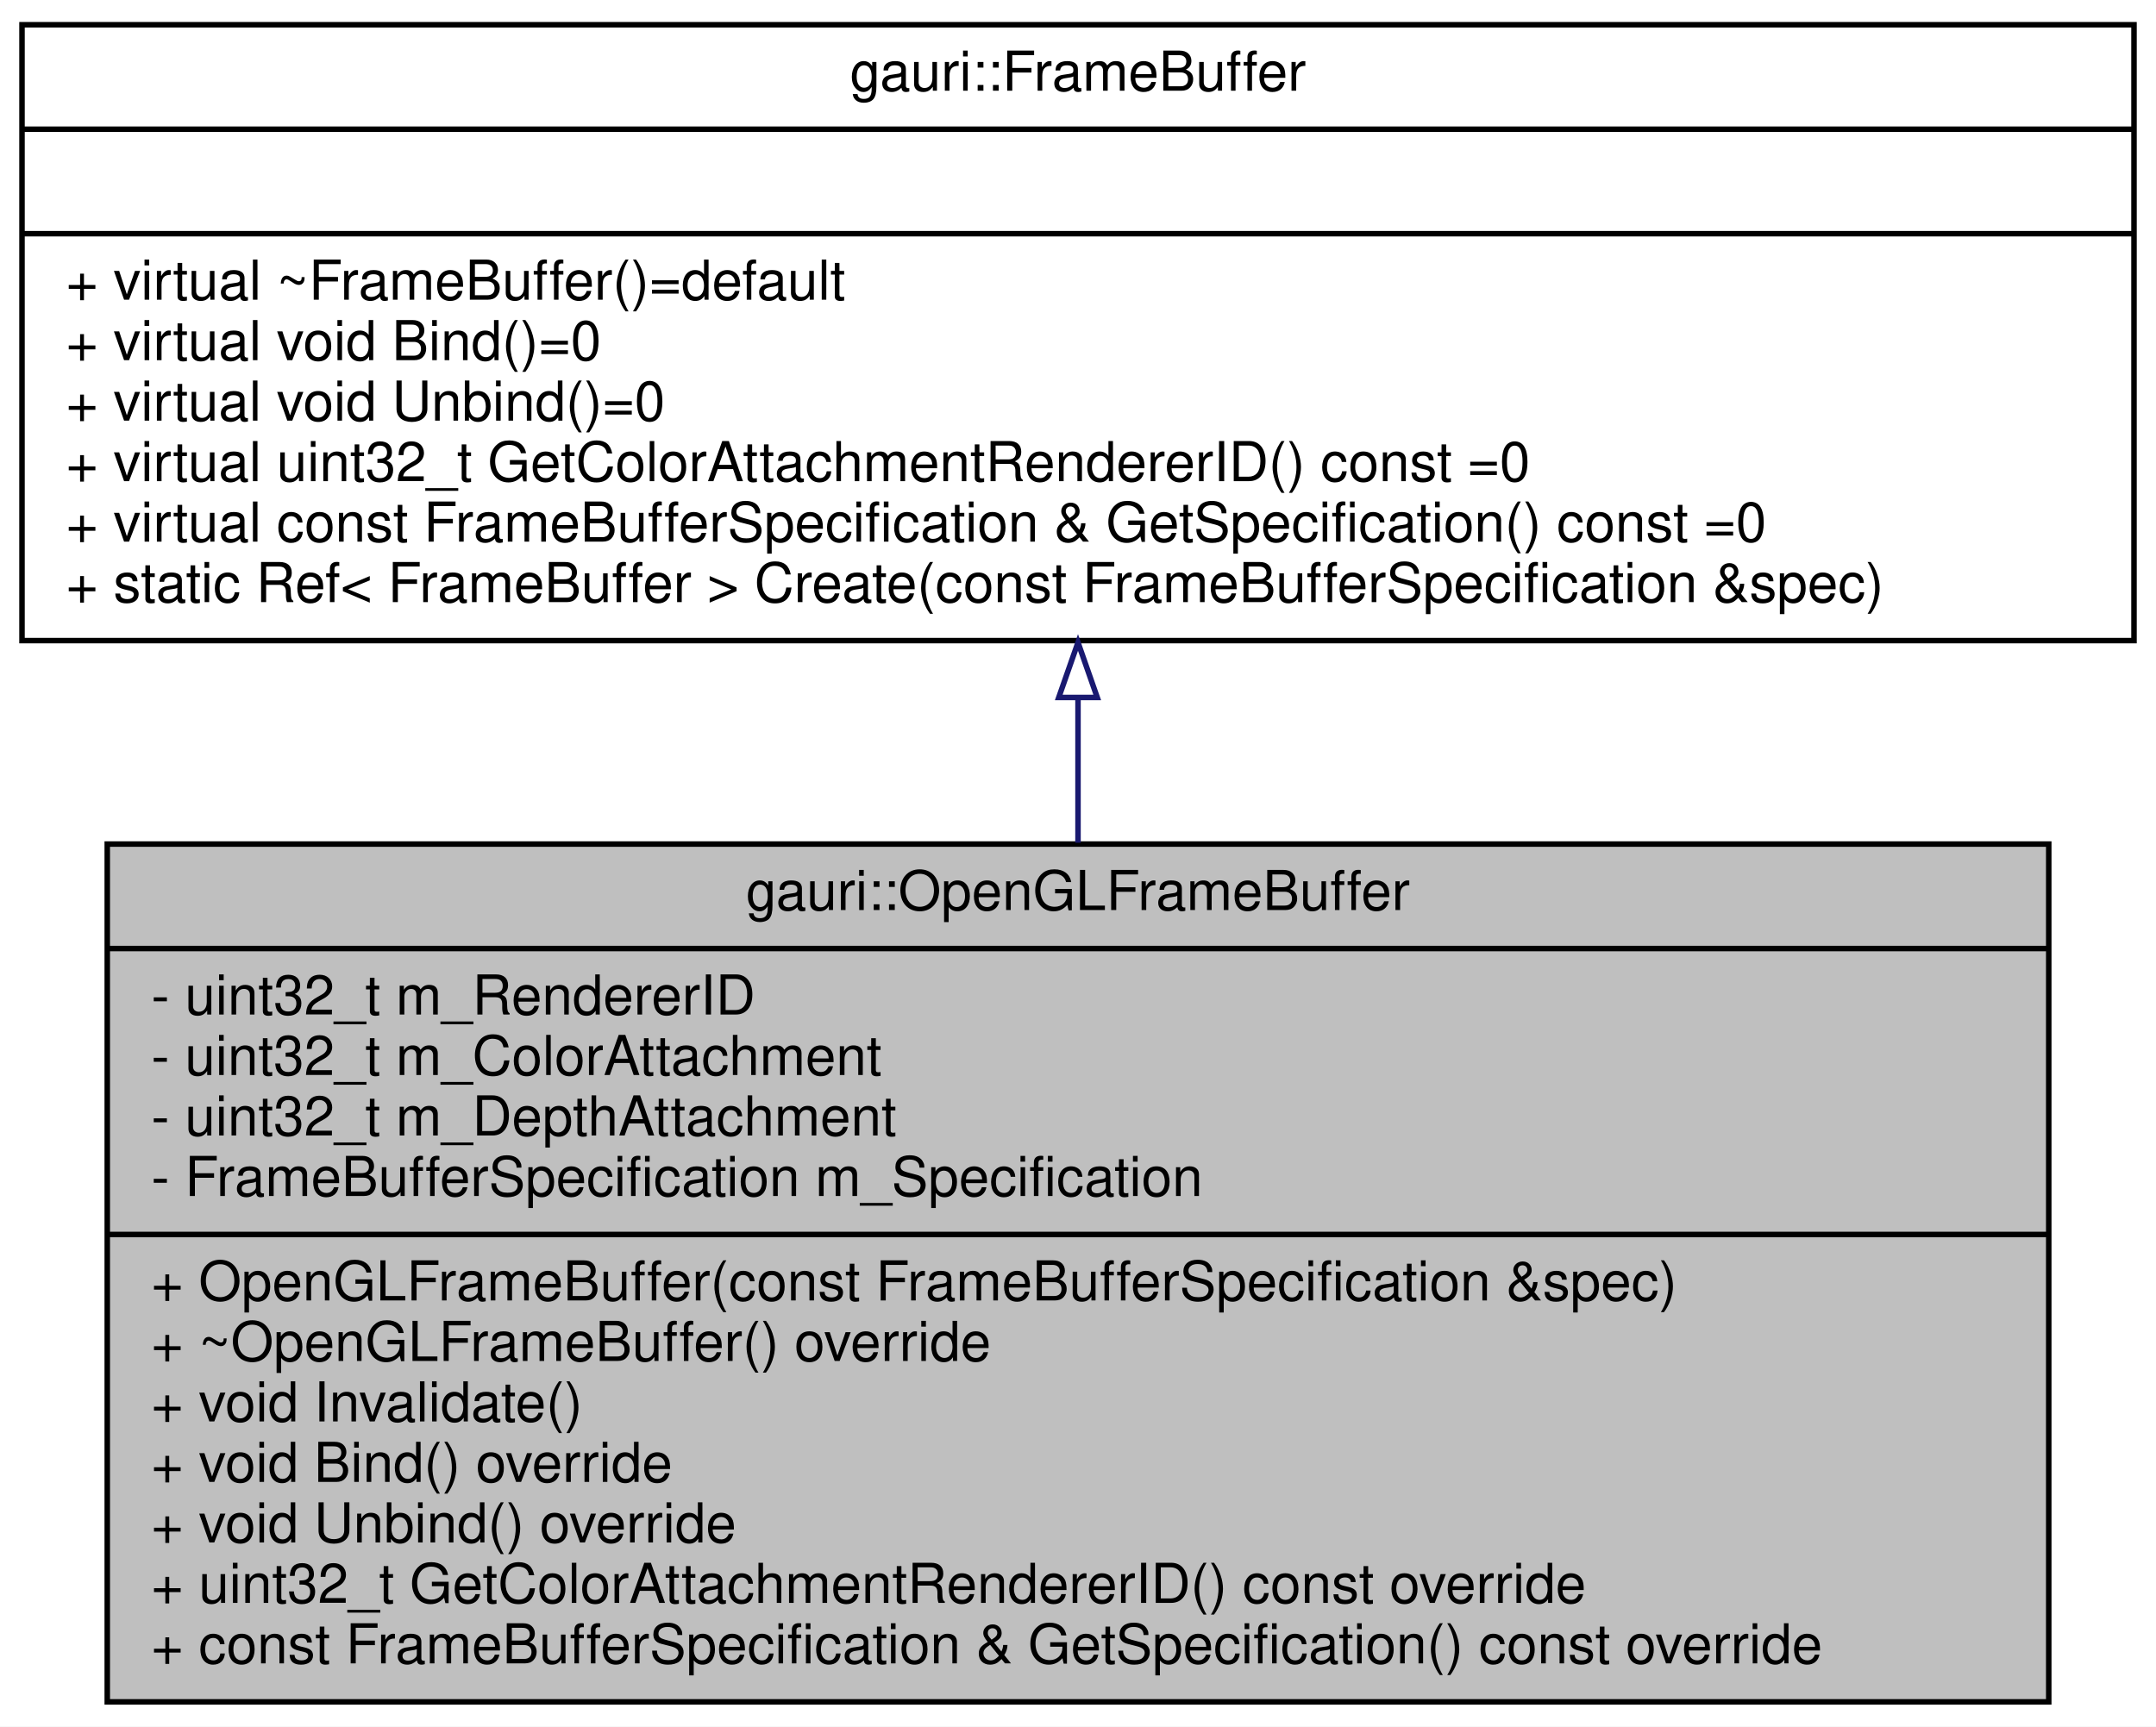
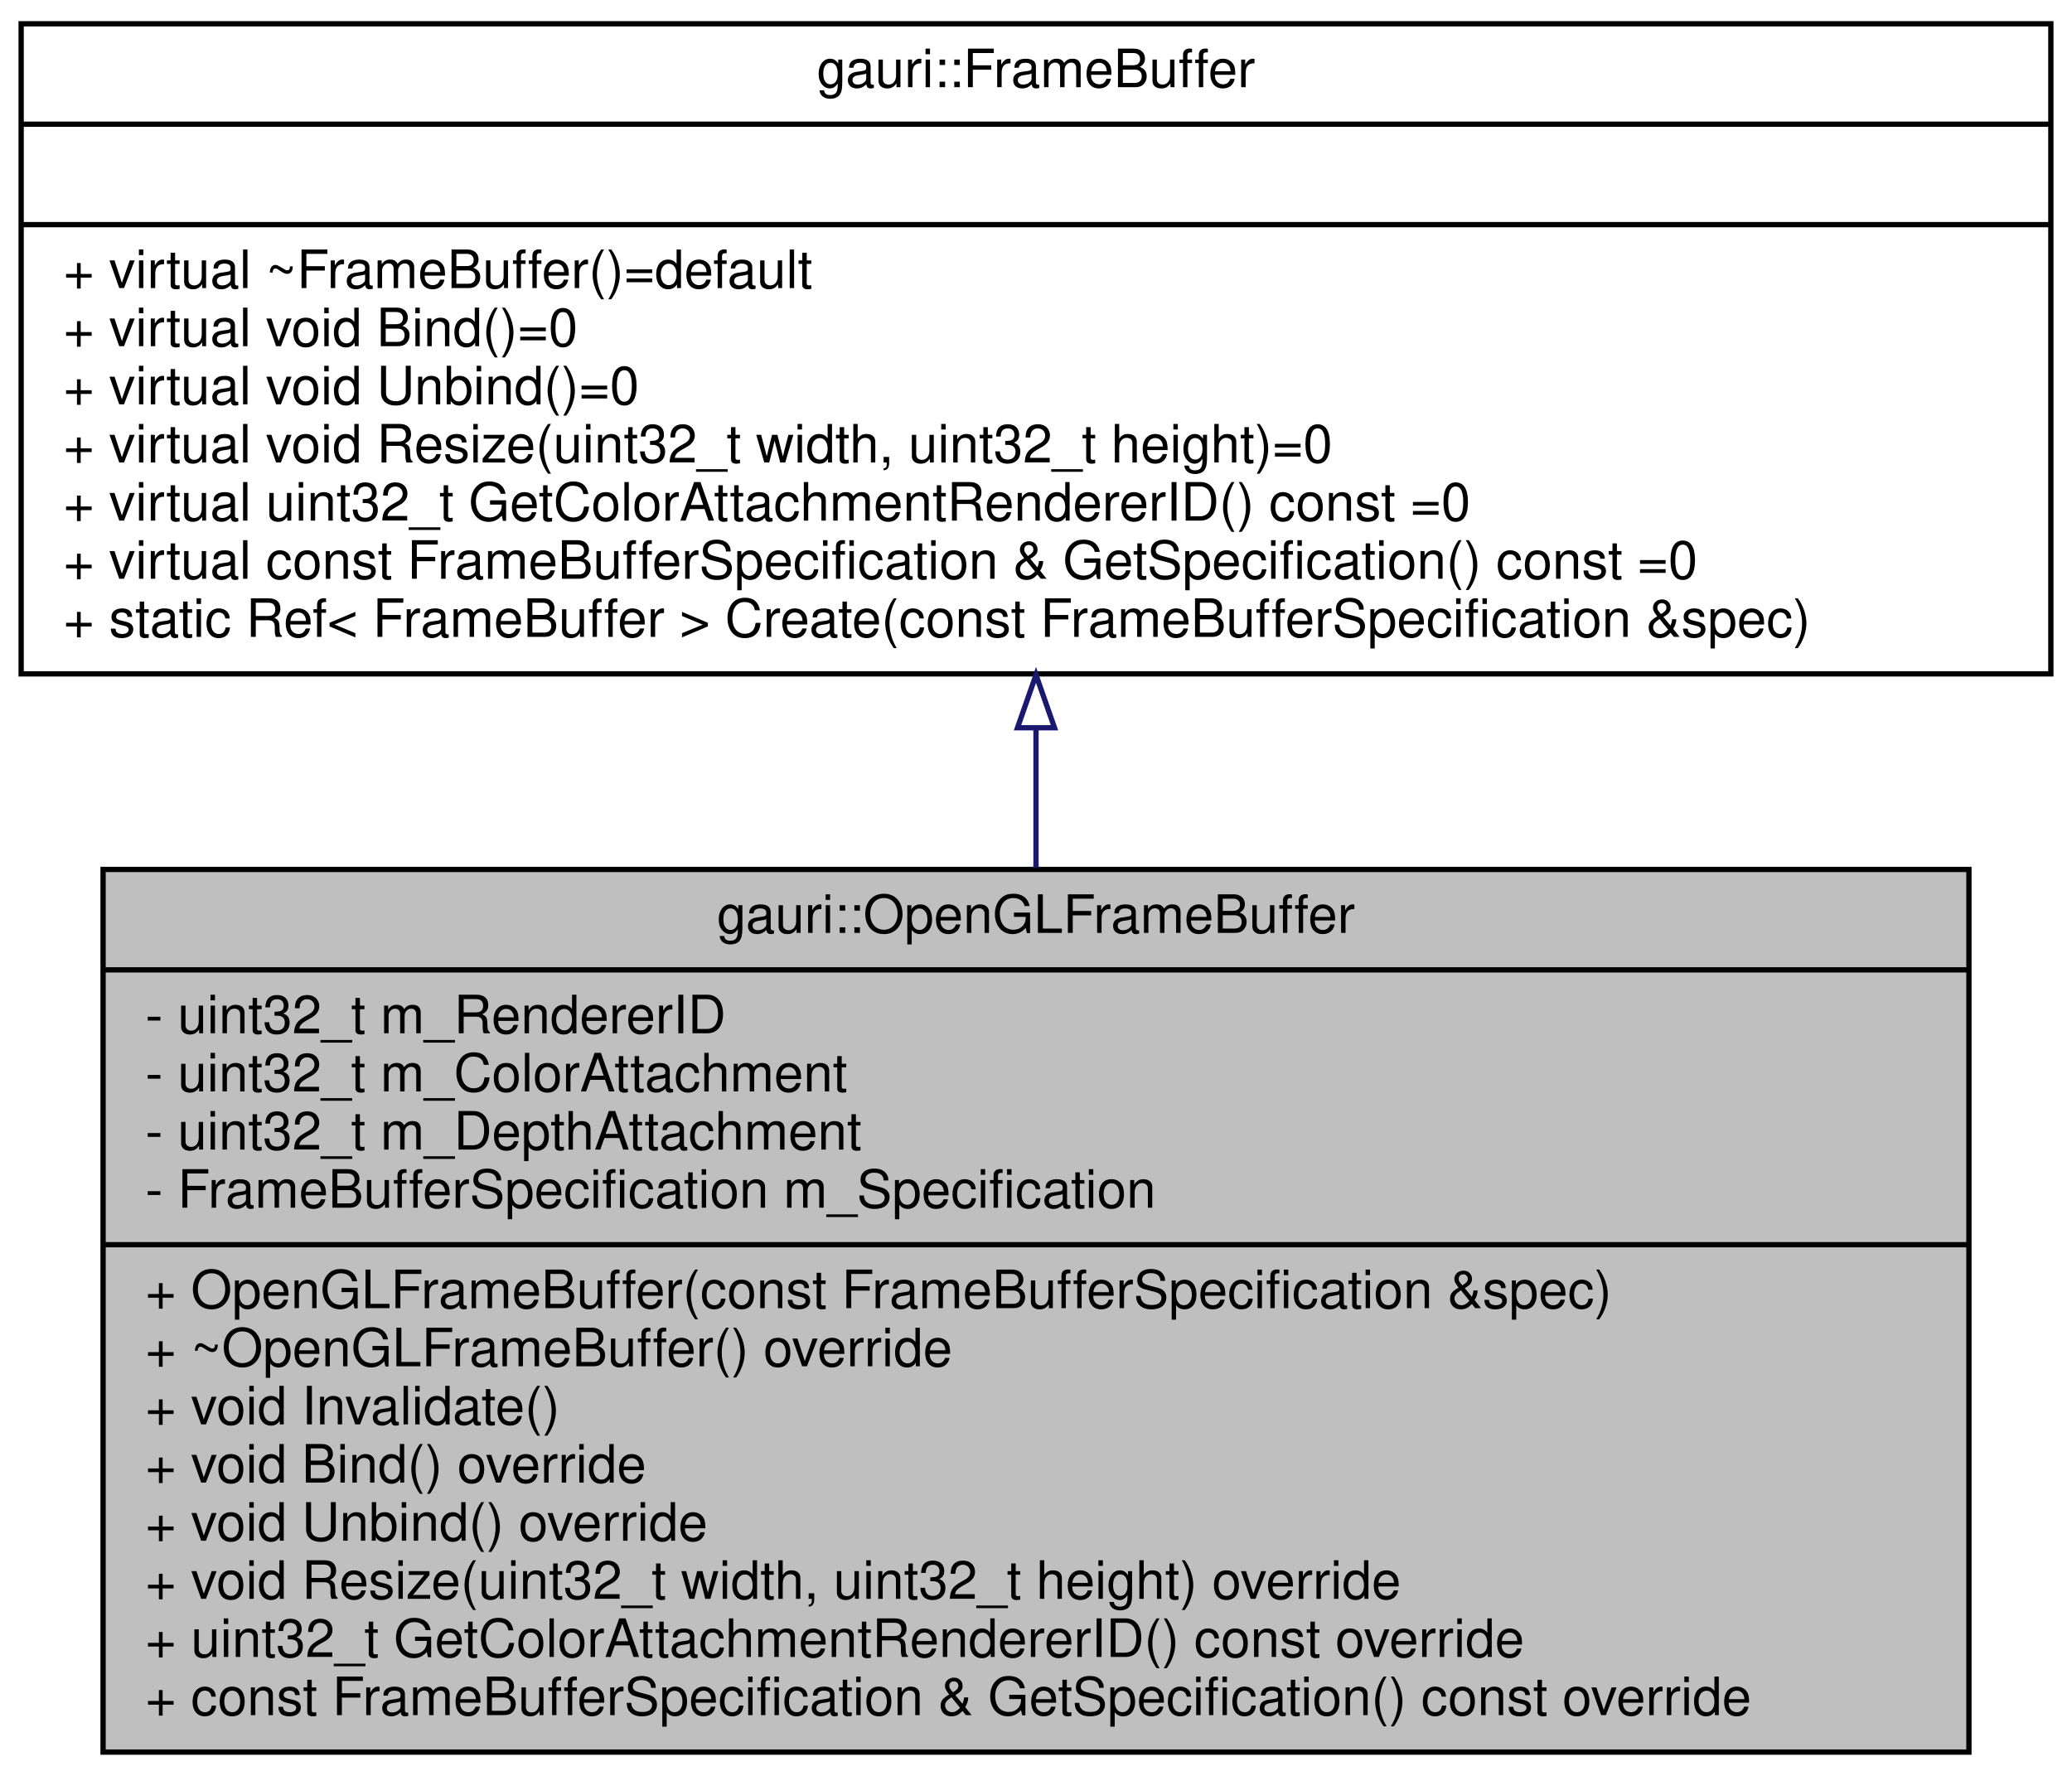
- <svg xmlns="http://www.w3.org/2000/svg" xmlns:xlink="http://www.w3.org/1999/xlink" width="392pt" height="314pt" viewBox="0.00 0.00 392.00 314.00">
-   <g id="graph0" class="graph" transform="scale(1 1) rotate(0) translate(4 310)">
-     <polygon fill="white" stroke="transparent" points="-4,4 -4,-310 388,-310 388,4 -4,4" />
+ <svg xmlns="http://www.w3.org/2000/svg" xmlns:xlink="http://www.w3.org/1999/xlink" width="392pt" height="336pt" viewBox="0.00 0.00 392.00 336.00">
+   <g id="graph0" class="graph" transform="scale(1 1) rotate(0) translate(4 332)">
+     <polygon fill="white" stroke="transparent" points="-4,4 -4,-332 388,-332 388,4 -4,4" />
    <g id="node1" class="node">
      <g id="a_node1">
        <a xlink:title=" ">
-           <polygon fill="#bfbfbf" stroke="black" points="15.5,-0.5 15.5,-156.5 368.5,-156.5 368.5,-0.5 15.5,-0.5" />
-           <text text-anchor="middle" x="192" y="-144.5" font-family="Helvetica,sans-Serif" font-size="10.00">gauri::OpenGLFrameBuffer</text>
-           <polyline fill="none" stroke="black" points="15.5,-137.5 368.5,-137.5 " />
-           <text text-anchor="start" x="23.5" y="-125.5" font-family="Helvetica,sans-Serif" font-size="10.00">- uint32_t m_RendererID</text>
-           <text text-anchor="start" x="23.5" y="-114.5" font-family="Helvetica,sans-Serif" font-size="10.00">- uint32_t m_ColorAttachment</text>
-           <text text-anchor="start" x="23.5" y="-103.5" font-family="Helvetica,sans-Serif" font-size="10.00">- uint32_t m_DepthAttachment</text>
-           <text text-anchor="start" x="23.5" y="-92.5" font-family="Helvetica,sans-Serif" font-size="10.00">- FrameBufferSpecification m_Specification</text>
-           <polyline fill="none" stroke="black" points="15.5,-85.5 368.5,-85.5 " />
-           <text text-anchor="start" x="23.5" y="-73.5" font-family="Helvetica,sans-Serif" font-size="10.00">+ OpenGLFrameBuffer(const FrameBufferSpecification &amp;spec)</text>
-           <text text-anchor="start" x="23.5" y="-62.5" font-family="Helvetica,sans-Serif" font-size="10.00">+ ~OpenGLFrameBuffer() override</text>
-           <text text-anchor="start" x="23.5" y="-51.5" font-family="Helvetica,sans-Serif" font-size="10.00">+ void Invalidate()</text>
-           <text text-anchor="start" x="23.5" y="-40.5" font-family="Helvetica,sans-Serif" font-size="10.00">+ void Bind() override</text>
-           <text text-anchor="start" x="23.5" y="-29.5" font-family="Helvetica,sans-Serif" font-size="10.00">+ void Unbind() override</text>
+           <polygon fill="#bfbfbf" stroke="black" points="15.5,-0.5 15.5,-167.5 368.5,-167.5 368.5,-0.5 15.5,-0.5" />
+           <text text-anchor="middle" x="192" y="-155.5" font-family="Helvetica,sans-Serif" font-size="10.00">gauri::OpenGLFrameBuffer</text>
+           <polyline fill="none" stroke="black" points="15.5,-148.5 368.5,-148.5 " />
+           <text text-anchor="start" x="23.5" y="-136.5" font-family="Helvetica,sans-Serif" font-size="10.00">- uint32_t m_RendererID</text>
+           <text text-anchor="start" x="23.5" y="-125.5" font-family="Helvetica,sans-Serif" font-size="10.00">- uint32_t m_ColorAttachment</text>
+           <text text-anchor="start" x="23.5" y="-114.5" font-family="Helvetica,sans-Serif" font-size="10.00">- uint32_t m_DepthAttachment</text>
+           <text text-anchor="start" x="23.5" y="-103.5" font-family="Helvetica,sans-Serif" font-size="10.00">- FrameBufferSpecification m_Specification</text>
+           <polyline fill="none" stroke="black" points="15.5,-96.5 368.5,-96.5 " />
+           <text text-anchor="start" x="23.5" y="-84.5" font-family="Helvetica,sans-Serif" font-size="10.00">+ OpenGLFrameBuffer(const FrameBufferSpecification &amp;spec)</text>
+           <text text-anchor="start" x="23.5" y="-73.5" font-family="Helvetica,sans-Serif" font-size="10.00">+ ~OpenGLFrameBuffer() override</text>
+           <text text-anchor="start" x="23.5" y="-62.5" font-family="Helvetica,sans-Serif" font-size="10.00">+ void Invalidate()</text>
+           <text text-anchor="start" x="23.5" y="-51.5" font-family="Helvetica,sans-Serif" font-size="10.00">+ void Bind() override</text>
+           <text text-anchor="start" x="23.5" y="-40.5" font-family="Helvetica,sans-Serif" font-size="10.00">+ void Unbind() override</text>
+           <text text-anchor="start" x="23.5" y="-29.5" font-family="Helvetica,sans-Serif" font-size="10.00">+ void Resize(uint32_t width, uint32_t height) override</text>
          <text text-anchor="start" x="23.5" y="-18.5" font-family="Helvetica,sans-Serif" font-size="10.00">+ uint32_t GetColorAttachmentRendererID() const override</text>
          <text text-anchor="start" x="23.5" y="-7.5" font-family="Helvetica,sans-Serif" font-size="10.00">+ const FrameBufferSpecification &amp; GetSpecification() const override</text>
        </a>
      </g>
    </g>
    <g id="node2" class="node">
      <g id="a_node2">
        <a xlink:href="classgauri_1_1FrameBuffer.html" target="_top" xlink:title=" ">
-           <polygon fill="white" stroke="black" points="0,-193.5 0,-305.5 384,-305.5 384,-193.5 0,-193.5" />
-           <text text-anchor="middle" x="192" y="-293.5" font-family="Helvetica,sans-Serif" font-size="10.00">gauri::FrameBuffer</text>
-           <polyline fill="none" stroke="black" points="0,-286.5 384,-286.5 " />
-           <text text-anchor="middle" x="192" y="-274.5" font-family="Helvetica,sans-Serif" font-size="10.00"> </text>
-           <polyline fill="none" stroke="black" points="0,-267.5 384,-267.5 " />
-           <text text-anchor="start" x="8" y="-255.5" font-family="Helvetica,sans-Serif" font-size="10.00">+ virtual ~FrameBuffer()=default</text>
-           <text text-anchor="start" x="8" y="-244.5" font-family="Helvetica,sans-Serif" font-size="10.00">+ virtual void Bind()=0</text>
-           <text text-anchor="start" x="8" y="-233.5" font-family="Helvetica,sans-Serif" font-size="10.00">+ virtual void Unbind()=0</text>
-           <text text-anchor="start" x="8" y="-222.5" font-family="Helvetica,sans-Serif" font-size="10.00">+ virtual uint32_t GetColorAttachmentRendererID() const =0</text>
-           <text text-anchor="start" x="8" y="-211.5" font-family="Helvetica,sans-Serif" font-size="10.00">+ virtual const FrameBufferSpecification &amp; GetSpecification() const =0</text>
-           <text text-anchor="start" x="8" y="-200.5" font-family="Helvetica,sans-Serif" font-size="10.00">+ static Ref&lt; FrameBuffer &gt; Create(const FrameBufferSpecification &amp;spec)</text>
+           <polygon fill="white" stroke="black" points="0,-204.5 0,-327.5 384,-327.5 384,-204.5 0,-204.5" />
+           <text text-anchor="middle" x="192" y="-315.5" font-family="Helvetica,sans-Serif" font-size="10.00">gauri::FrameBuffer</text>
+           <polyline fill="none" stroke="black" points="0,-308.5 384,-308.5 " />
+           <text text-anchor="middle" x="192" y="-296.5" font-family="Helvetica,sans-Serif" font-size="10.00"> </text>
+           <polyline fill="none" stroke="black" points="0,-289.5 384,-289.5 " />
+           <text text-anchor="start" x="8" y="-277.5" font-family="Helvetica,sans-Serif" font-size="10.00">+ virtual ~FrameBuffer()=default</text>
+           <text text-anchor="start" x="8" y="-266.5" font-family="Helvetica,sans-Serif" font-size="10.00">+ virtual void Bind()=0</text>
+           <text text-anchor="start" x="8" y="-255.5" font-family="Helvetica,sans-Serif" font-size="10.00">+ virtual void Unbind()=0</text>
+           <text text-anchor="start" x="8" y="-244.5" font-family="Helvetica,sans-Serif" font-size="10.00">+ virtual void Resize(uint32_t width, uint32_t height)=0</text>
+           <text text-anchor="start" x="8" y="-233.5" font-family="Helvetica,sans-Serif" font-size="10.00">+ virtual uint32_t GetColorAttachmentRendererID() const =0</text>
+           <text text-anchor="start" x="8" y="-222.5" font-family="Helvetica,sans-Serif" font-size="10.00">+ virtual const FrameBufferSpecification &amp; GetSpecification() const =0</text>
+           <text text-anchor="start" x="8" y="-211.5" font-family="Helvetica,sans-Serif" font-size="10.00">+ static Ref&lt; FrameBuffer &gt; Create(const FrameBufferSpecification &amp;spec)</text>
        </a>
      </g>
    </g>
    <g id="edge1" class="edge">
-       <path fill="none" stroke="midnightblue" d="M192,-183.16C192,-174.51 192,-165.57 192,-156.74" />
-       <polygon fill="none" stroke="midnightblue" points="188.5,-183.16 192,-193.16 195.5,-183.16 188.5,-183.16" />
+       <path fill="none" stroke="midnightblue" d="M192,-194.25C192,-185.57 192,-176.63 192,-167.79" />
+       <polygon fill="none" stroke="midnightblue" points="188.5,-194.31 192,-204.31 195.5,-194.31 188.5,-194.31" />
    </g>
  </g>
</svg>
